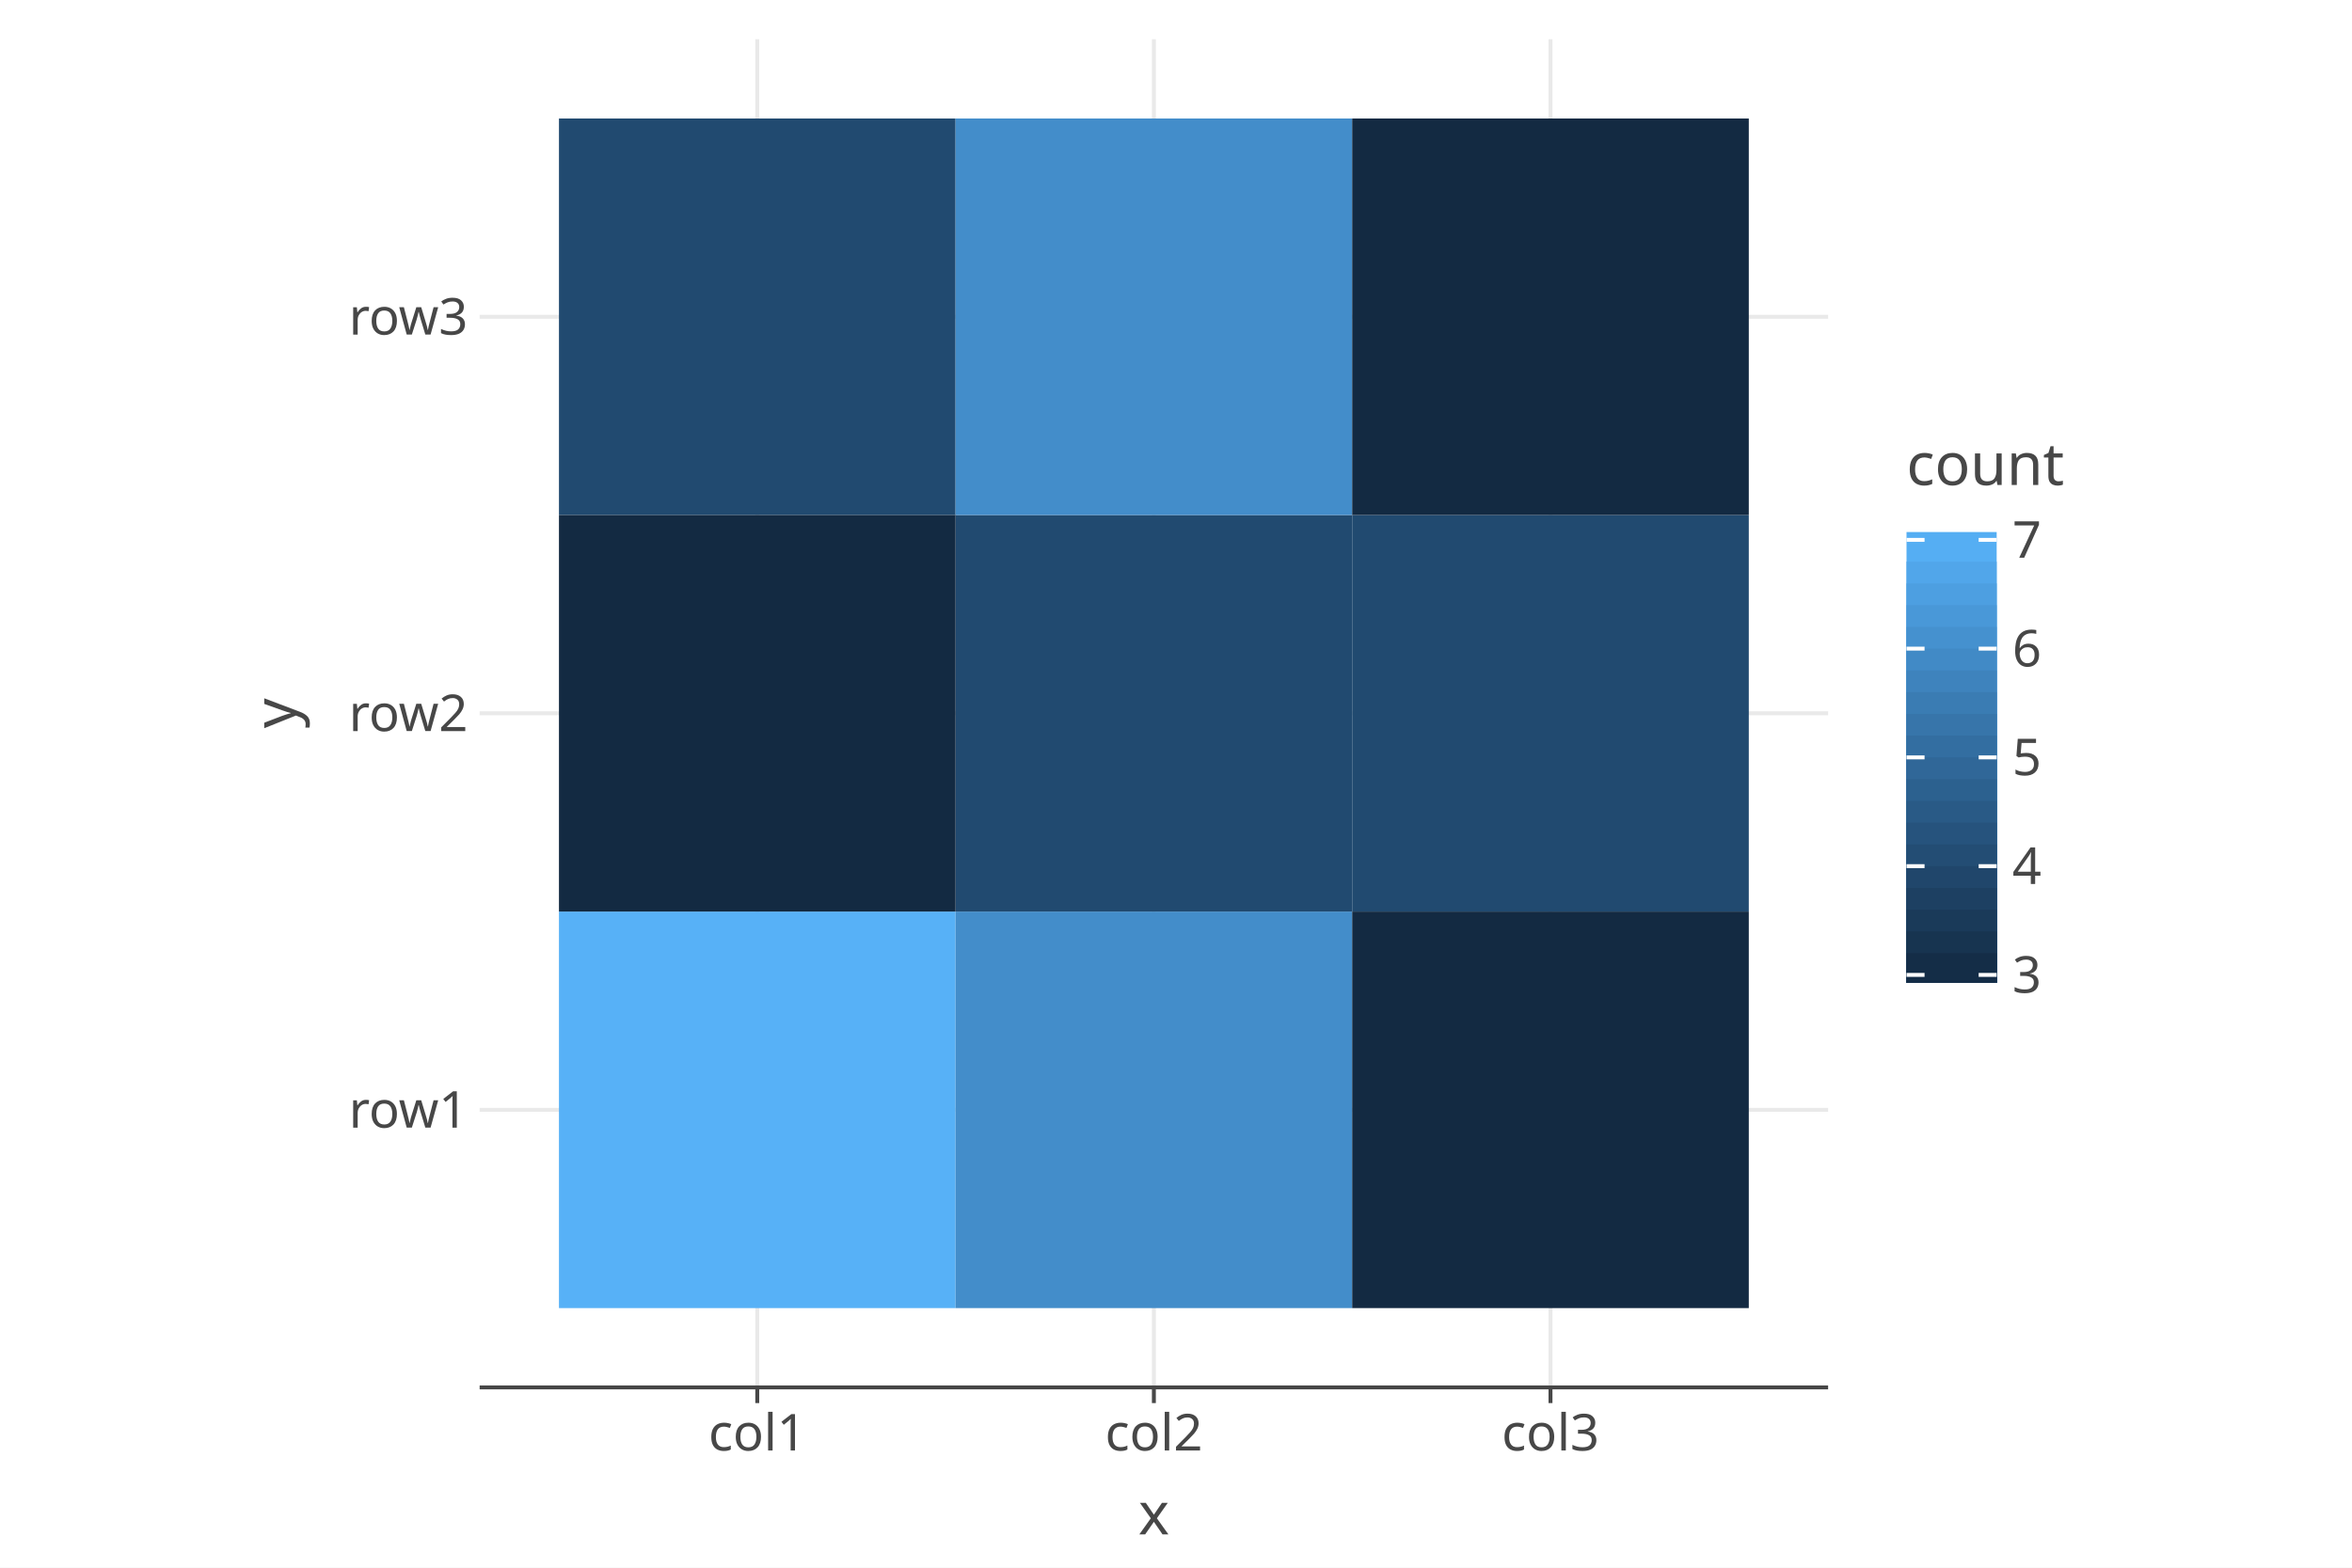
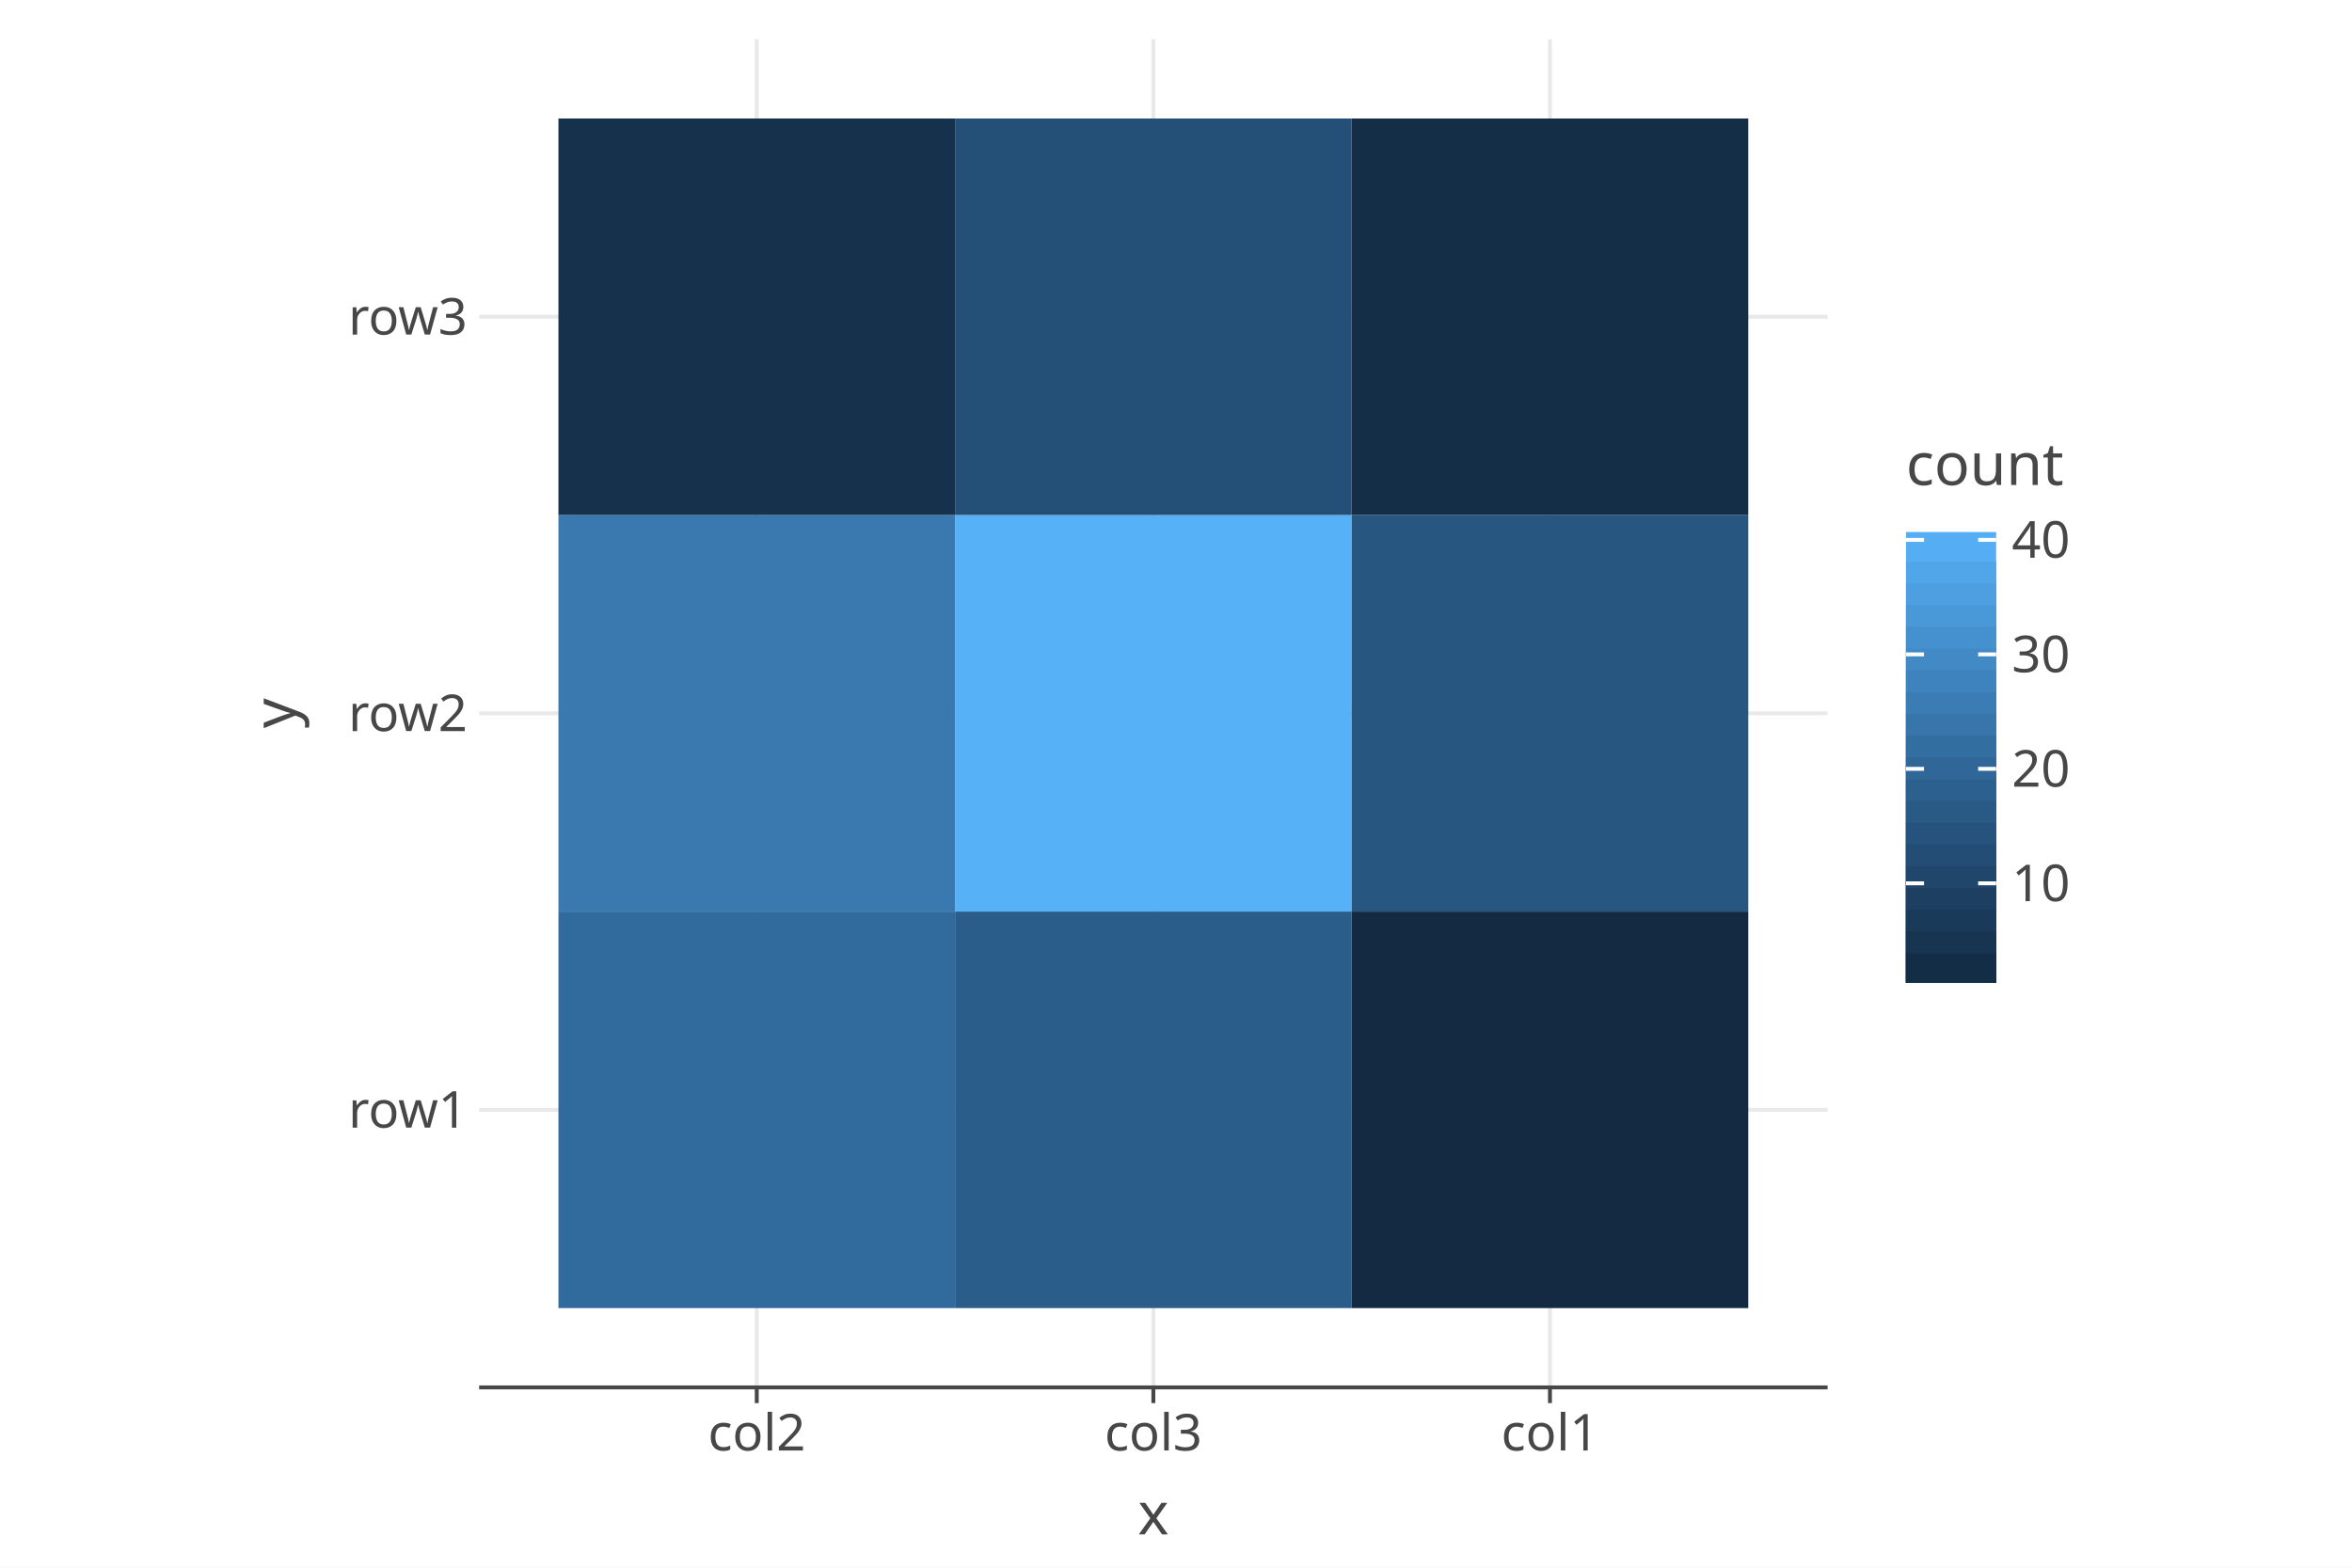
<svg xmlns="http://www.w3.org/2000/svg" class="plt-container" width="600.0" height="400.0">
  <style type="text/css">
  .plt-container {
   font-family: Lucida Grande, sans-serif;
   user-select: none;
   -webkit-user-select: none;
   -moz-user-select: none;
   -ms-user-select: none;
}
text {
   text-rendering: optimizeLegibility;
}
#xXxprefixXx0 .plot-title {
   fill: #474747;
   font-family: Lucida Grande, sans-serif;
   font-size: 16.0px;
   font-weight: normal;
   font-style: normal;   
}
#xXxprefixXx0 .plot-subtitle {
   fill: #474747;
   font-family: Lucida Grande, sans-serif;
   font-size: 15.0px;
   font-weight: normal;
   font-style: normal;   
}
#xXxprefixXx0 .plot-caption {
   fill: #474747;
   font-family: Lucida Grande, sans-serif;
   font-size: 13.0px;
   font-weight: normal;
   font-style: normal;   
}
#xXxprefixXx0 .legend-title {
   fill: #474747;
   font-family: Lucida Grande, sans-serif;
   font-size: 15.0px;
   font-weight: normal;
   font-style: normal;   
}
#xXxprefixXx0 .legend-item {
   fill: #474747;
   font-family: Lucida Grande, sans-serif;
   font-size: 13.0px;
   font-weight: normal;
   font-style: normal;   
}
#xXxprefixXx0 .axis-title-x {
   fill: #474747;
   font-family: Lucida Grande, sans-serif;
   font-size: 15.0px;
   font-weight: normal;
   font-style: normal;   
}
#xXxprefixXx0 .axis-text-x {
   fill: #474747;
   font-family: Lucida Grande, sans-serif;
   font-size: 13.0px;
   font-weight: normal;
   font-style: normal;   
}
#xXxprefixXx2 .axis-tooltip-text-x {
   fill: #ffffff;
   font-family: Lucida Grande, sans-serif;
   font-size: 13.0px;
   font-weight: normal;
   font-style: normal;   
}
#xXxprefixXx0 .axis-title-y {
   fill: #474747;
   font-family: Lucida Grande, sans-serif;
   font-size: 15.0px;
   font-weight: normal;
   font-style: normal;   
}
#xXxprefixXx0 .axis-text-y {
   fill: #474747;
   font-family: Lucida Grande, sans-serif;
   font-size: 13.0px;
   font-weight: normal;
   font-style: normal;   
}
#xXxprefixXx2 .axis-tooltip-text-y {
   fill: #ffffff;
   font-family: Lucida Grande, sans-serif;
   font-size: 13.0px;
   font-weight: normal;
   font-style: normal;   
}
#xXxprefixXx0 .facet-strip-text-x {
   fill: #474747;
   font-family: Lucida Grande, sans-serif;
   font-size: 13.0px;
   font-weight: normal;
   font-style: normal;   
}
#xXxprefixXx0 .facet-strip-text-y {
   fill: #474747;
   font-family: Lucida Grande, sans-serif;
   font-size: 13.0px;
   font-weight: normal;
   font-style: normal;   
}
#xXxprefixXx2 .tooltip-text {
   fill: #474747;
   font-family: Lucida Grande, sans-serif;
   font-size: 13.0px;
   font-weight: normal;
   font-style: normal;   
}
#xXxprefixXx2 .tooltip-title {
   fill: #474747;
   font-family: Lucida Grande, sans-serif;
   font-size: 13.0px;
   font-weight: bold;
   font-style: normal;   
}
#xXxprefixXx2 .tooltip-label {
   fill: #474747;
   font-family: Lucida Grande, sans-serif;
   font-size: 13.0px;
   font-weight: bold;
   font-style: normal;   
}

  </style>
  <g id="xXxprefixXx0">
    <path fill-rule="evenodd" fill="rgb(255,255,255)" fill-opacity="1.0" d="M0.0 0.0 L0.0 400.0 L600.0 400.0 L600.0 0.0 Z">
    </path>
-     <g transform="translate(83.95611 10.0 ) ">
+     <g transform="translate(83.82415 10.0 ) ">
      <g transform="translate(38.40018 344.0 ) ">
        <line x1="70.824" y1="-0.0" x2="70.824" y2="-344.0" stroke="rgb(233,233,233)" stroke-opacity="1.0" stroke-width="1.0">
        </line>
        <line x1="172.0" y1="-0.0" x2="172.0" y2="-344.0" stroke="rgb(233,233,233)" stroke-opacity="1.0" stroke-width="1.0">
        </line>
        <line x1="273.176" y1="-0.0" x2="273.176" y2="-344.0" stroke="rgb(233,233,233)" stroke-opacity="1.0" stroke-width="1.0">
        </line>
        <g transform="translate(70.82353 0.0 ) ">
          <line stroke-width="1.0" stroke="rgb(71,71,71)" stroke-opacity="1.0" x2="0.0" y2="4.0">
          </line>
          <g transform="translate(0.0 7.0 ) ">
            <text class="axis-text-x" text-anchor="middle" dy="0.7em">
-             col1
+             col2
            </text>
          </g>
        </g>
        <g transform="translate(172.0 0.0 ) ">
          <line stroke-width="1.0" stroke="rgb(71,71,71)" stroke-opacity="1.0" x2="0.0" y2="4.0">
          </line>
          <g transform="translate(0.0 7.0 ) ">
            <text class="axis-text-x" text-anchor="middle" dy="0.7em">
-             col2
+             col3
            </text>
          </g>
        </g>
        <g transform="translate(273.1765 0.0 ) ">
          <line stroke-width="1.0" stroke="rgb(71,71,71)" stroke-opacity="1.0" x2="0.0" y2="4.0">
          </line>
          <g transform="translate(0.0 7.0 ) ">
            <text class="axis-text-x" text-anchor="middle" dy="0.7em">
-             col3
+             col1
            </text>
          </g>
        </g>
        <line x1="0.0" y1="0.0" x2="344.0" y2="0.0" stroke-width="1.0" stroke="rgb(71,71,71)" stroke-opacity="1.0">
        </line>
      </g>
      <g transform="translate(38.40018 0.0 ) ">
        <line x1="0.0" y1="273.176" x2="344.0" y2="273.176" stroke="rgb(233,233,233)" stroke-opacity="1.0" stroke-width="1.0">
        </line>
        <line x1="0.0" y1="172.0" x2="344.0" y2="172.0" stroke="rgb(233,233,233)" stroke-opacity="1.0" stroke-width="1.0">
        </line>
        <line x1="0.0" y1="70.824" x2="344.0" y2="70.824" stroke="rgb(233,233,233)" stroke-opacity="1.0" stroke-width="1.0">
        </line>
        <g transform="translate(0.0 273.1765 ) ">
          <g transform="translate(-3.0 0.0 ) ">
            <text class="axis-text-y" text-anchor="end" dy="0.35em">
            row1
            </text>
          </g>
        </g>
        <g transform="translate(0.0 172.0 ) ">
          <g transform="translate(-3.0 0.0 ) ">
            <text class="axis-text-y" text-anchor="end" dy="0.35em">
            row2
            </text>
          </g>
        </g>
        <g transform="translate(0.0 70.82353 ) ">
          <g transform="translate(-3.0 0.0 ) ">
            <text class="axis-text-y" text-anchor="end" dy="0.35em">
            row3
            </text>
          </g>
        </g>
      </g>
      <g transform="translate(38.40018 0.0 ) " clip-path="url(#xXxprefixXx1)" clip-bounds-jfx="[rect (0.0, 0.0), (344.0, 344.0)]">
        <defs>
          <clipPath id="xXxprefixXx1">
            <rect x="0.0" y="0.0" width="344.0" height="344.0">
            </rect>
          </clipPath>
        </defs>
        <g>
          <g>
-             <rect fill="#57b1f7" stroke="#ffffff" stroke-width="0.0" x="20.235" y="222.588" height="101.176" width="101.176" />
-             <rect fill="#438dca" stroke="#ffffff" stroke-width="0.0" x="121.412" y="222.588" height="101.176" width="101.176" />
-             <rect fill="#214a70" stroke="#ffffff" stroke-width="0.0" x="121.412" y="121.412" height="101.176" width="101.176" />
-             <rect fill="#214a70" stroke="#ffffff" stroke-width="0.0" x="20.235" y="20.235" height="101.176" width="101.176" />
-             <rect fill="#214a70" stroke="#ffffff" stroke-width="0.0" x="222.588" y="121.412" height="101.176" width="101.176" />
-             <rect fill="#438dca" stroke="#ffffff" stroke-width="0.0" x="121.412" y="20.235" height="101.176" width="101.176" />
-             <rect fill="#132a42" stroke="#ffffff" stroke-width="0.0" x="20.235" y="121.412" height="101.176" width="101.176" />
-             <rect fill="#132a42" stroke="#ffffff" stroke-width="0.0" x="222.588" y="20.235" height="101.176" width="101.176" />
+             <rect fill="#316b9d" stroke="#ffffff" stroke-width="0.0" x="20.235" y="222.588" height="101.176" width="101.176" />
+             <rect fill="#57b1f7" stroke="#ffffff" stroke-width="0.0" x="121.412" y="121.412" height="101.176" width="101.176" />
+             <rect fill="#244f77" stroke="#ffffff" stroke-width="0.0" x="121.412" y="20.235" height="101.176" width="101.176" />
+             <rect fill="#2a5d8a" stroke="#ffffff" stroke-width="0.0" x="121.412" y="222.588" height="101.176" width="101.176" />
+             <rect fill="#275680" stroke="#ffffff" stroke-width="0.0" x="222.588" y="121.412" height="101.176" width="101.176" />
+             <rect fill="#142e47" stroke="#ffffff" stroke-width="0.0" x="222.588" y="20.235" height="101.176" width="101.176" />
+             <rect fill="#3979b0" stroke="#ffffff" stroke-width="0.0" x="20.235" y="121.412" height="101.176" width="101.176" />
            <rect fill="#132a42" stroke="#ffffff" stroke-width="0.0" x="222.588" y="222.588" height="101.176" width="101.176" />
+             <rect fill="#16314c" stroke="#ffffff" stroke-width="0.0" x="20.235" y="20.235" height="101.176" width="101.176" />
          </g>
        </g>
      </g>
    </g>
-     <g transform="translate(75.45611 182.0 ) rotate(-90.0 ) ">
+     <g transform="translate(75.32415 182.0 ) rotate(-90.0 ) ">
      <text class="axis-title-y" y="0.0" text-anchor="middle">
      y
      </text>
    </g>
-     <g transform="translate(294.3563 391.5 ) ">
+     <g transform="translate(294.2243 391.5 ) ">
      <text class="axis-title-x" y="0.0" text-anchor="middle">
      x
      </text>
    </g>
-     <g transform="translate(476.3563 103.25 ) ">
-       <rect x="5.0" y="5.0" height="147.5" width="52.688" stroke="rgb(71,71,71)" stroke-opacity="1.0" stroke-width="0.0" fill="rgb(255,255,255)" fill-opacity="1.0">
+     <g transform="translate(476.2243 103.25 ) ">
+       <rect x="5.0" y="5.0" height="147.5" width="52.952" stroke="rgb(71,71,71)" stroke-opacity="1.0" stroke-width="0.0" fill="rgb(255,255,255)" fill-opacity="1.0">
      </rect>
      <g transform="translate(10.0 10.0 ) ">
        <g transform="translate(0.0 10.5 ) ">
          <text class="legend-title" y="0.0">
          count
          </text>
        </g>
        <g transform="translate(0.0 22.5 ) ">
          <g>
            <rect x="0.0" y="0.0" height="115.0" width="23.0" stroke-width="0.0" fill="rgb(85,174,243)" fill-opacity="1.0">
            </rect>
            <rect x="0.0" y="7.55" height="107.45" width="23.0" stroke-width="0.0" fill="rgb(81,166,234)" fill-opacity="1.0">
            </rect>
            <rect x="0.0" y="13.1" height="101.9" width="23.0" stroke-width="0.0" fill="rgb(77,159,225)" fill-opacity="1.0">
            </rect>
            <rect x="0.0" y="18.65" height="96.35" width="23.0" stroke-width="0.0" fill="rgb(73,152,216)" fill-opacity="1.0">
            </rect>
            <rect x="0.0" y="24.2" height="90.8" width="23.0" stroke-width="0.0" fill="rgb(69,145,207)" fill-opacity="1.0">
            </rect>
            <rect x="0.0" y="29.75" height="85.25" width="23.0" stroke-width="0.0" fill="rgb(65,138,198)" fill-opacity="1.0">
            </rect>
            <rect x="0.0" y="35.3" height="79.7" width="23.0" stroke-width="0.0" fill="rgb(62,131,189)" fill-opacity="1.0">
            </rect>
            <rect x="0.0" y="40.85" height="74.15" width="23.0" stroke-width="0.0" fill="rgb(58,124,179)" fill-opacity="1.0">
            </rect>
            <rect x="0.0" y="46.4" height="68.6" width="23.0" stroke-width="0.0" fill="rgb(55,117,170)" fill-opacity="1.0">
            </rect>
            <rect x="0.0" y="51.95" height="63.05" width="23.0" stroke-width="0.0" fill="rgb(51,110,161)" fill-opacity="1.0">
            </rect>
            <rect x="0.0" y="57.5" height="57.5" width="23.0" stroke-width="0.0" fill="rgb(48,103,152)" fill-opacity="1.0">
            </rect>
            <rect x="0.0" y="63.05" height="51.95" width="23.0" stroke-width="0.0" fill="rgb(44,97,143)" fill-opacity="1.0">
            </rect>
            <rect x="0.0" y="68.6" height="46.4" width="23.0" stroke-width="0.0" fill="rgb(41,90,134)" fill-opacity="1.0">
            </rect>
            <rect x="0.0" y="74.15" height="40.85" width="23.0" stroke-width="0.0" fill="rgb(38,83,125)" fill-opacity="1.0">
            </rect>
            <rect x="0.0" y="79.7" height="35.3" width="23.0" stroke-width="0.0" fill="rgb(35,77,116)" fill-opacity="1.0">
            </rect>
            <rect x="0.0" y="85.25" height="29.75" width="23.0" stroke-width="0.0" fill="rgb(32,70,107)" fill-opacity="1.0">
            </rect>
            <rect x="0.0" y="90.8" height="24.2" width="23.0" stroke-width="0.0" fill="rgb(29,64,98)" fill-opacity="1.0">
            </rect>
            <rect x="0.0" y="96.35" height="18.65" width="23.0" stroke-width="0.0" fill="rgb(26,58,89)" fill-opacity="1.0">
            </rect>
            <rect x="0.0" y="101.9" height="13.1" width="23.0" stroke-width="0.0" fill="rgb(23,52,80)" fill-opacity="1.0">
            </rect>
            <rect x="0.0" y="107.45" height="7.55" width="23.0" stroke-width="0.0" fill="rgb(20,45,71)" fill-opacity="1.0">
            </rect>
-             <line x1="0.0" y1="113.0" x2="4.6" y2="113.0" stroke-width="1.0" stroke="rgb(255,255,255)" stroke-opacity="1.0">
-             </line>
-             <line x1="18.4" y1="113.0" x2="23.0" y2="113.0" stroke-width="1.0" stroke="rgb(255,255,255)" stroke-opacity="1.0">
-             </line>
-             <g transform="translate(26.9903 117.55 ) ">
+             <line x1="0.0" y1="89.632" x2="4.6" y2="89.632" stroke-width="1.0" stroke="rgb(255,255,255)" stroke-opacity="1.0">
+             </line>
+             <line x1="18.4" y1="89.632" x2="23.0" y2="89.632" stroke-width="1.0" stroke="rgb(255,255,255)" stroke-opacity="1.0">
+             </line>
+             <g transform="translate(26.9903 94.18158 ) ">
              <text class="legend-item" y="0.0">
-               3
+               10
              </text>
            </g>
-             <line x1="0.0" y1="85.25" x2="4.6" y2="85.25" stroke-width="1.0" stroke="rgb(255,255,255)" stroke-opacity="1.0">
-             </line>
-             <line x1="18.4" y1="85.25" x2="23.0" y2="85.25" stroke-width="1.0" stroke="rgb(255,255,255)" stroke-opacity="1.0">
-             </line>
-             <g transform="translate(26.9903 89.8 ) ">
+             <line x1="0.0" y1="60.421" x2="4.6" y2="60.421" stroke-width="1.0" stroke="rgb(255,255,255)" stroke-opacity="1.0">
+             </line>
+             <line x1="18.4" y1="60.421" x2="23.0" y2="60.421" stroke-width="1.0" stroke="rgb(255,255,255)" stroke-opacity="1.0">
+             </line>
+             <g transform="translate(26.9903 64.97105 ) ">
              <text class="legend-item" y="0.0">
-               4
+               20
              </text>
            </g>
-             <line x1="0.0" y1="57.5" x2="4.6" y2="57.5" stroke-width="1.0" stroke="rgb(255,255,255)" stroke-opacity="1.0">
-             </line>
-             <line x1="18.4" y1="57.5" x2="23.0" y2="57.5" stroke-width="1.0" stroke="rgb(255,255,255)" stroke-opacity="1.0">
-             </line>
-             <g transform="translate(26.9903 62.05 ) ">
+             <line x1="0.0" y1="31.211" x2="4.6" y2="31.211" stroke-width="1.0" stroke="rgb(255,255,255)" stroke-opacity="1.0">
+             </line>
+             <line x1="18.4" y1="31.211" x2="23.0" y2="31.211" stroke-width="1.0" stroke="rgb(255,255,255)" stroke-opacity="1.0">
+             </line>
+             <g transform="translate(26.9903 35.76053 ) ">
              <text class="legend-item" y="0.0">
-               5
-               </text>
-             </g>
-             <line x1="0.0" y1="29.75" x2="4.6" y2="29.75" stroke-width="1.0" stroke="rgb(255,255,255)" stroke-opacity="1.0">
-             </line>
-             <line x1="18.4" y1="29.75" x2="23.0" y2="29.75" stroke-width="1.0" stroke="rgb(255,255,255)" stroke-opacity="1.0">
-             </line>
-             <g transform="translate(26.9903 34.3 ) ">
-               <text class="legend-item" y="0.0">
-               6
+               30
              </text>
            </g>
            <line x1="0.0" y1="2.0" x2="4.6" y2="2.0" stroke-width="1.0" stroke="rgb(255,255,255)" stroke-opacity="1.0">
            </line>
            <line x1="18.4" y1="2.0" x2="23.0" y2="2.0" stroke-width="1.0" stroke="rgb(255,255,255)" stroke-opacity="1.0">
            </line>
            <g transform="translate(26.9903 6.55 ) ">
              <text class="legend-item" y="0.0">
-               7
+               40
              </text>
            </g>
          </g>
        </g>
      </g>
    </g>
    <path fill="rgb(0,0,0)" fill-opacity="0.0" stroke="rgb(71,71,71)" stroke-opacity="1.0" stroke-width="0.0" d="M0.0 0.0 L0.0 400.0 L600.0 400.0 L600.0 0.0 Z">
    </path>
  </g>
  <g id="xXxprefixXx2">
  </g>
</svg>
